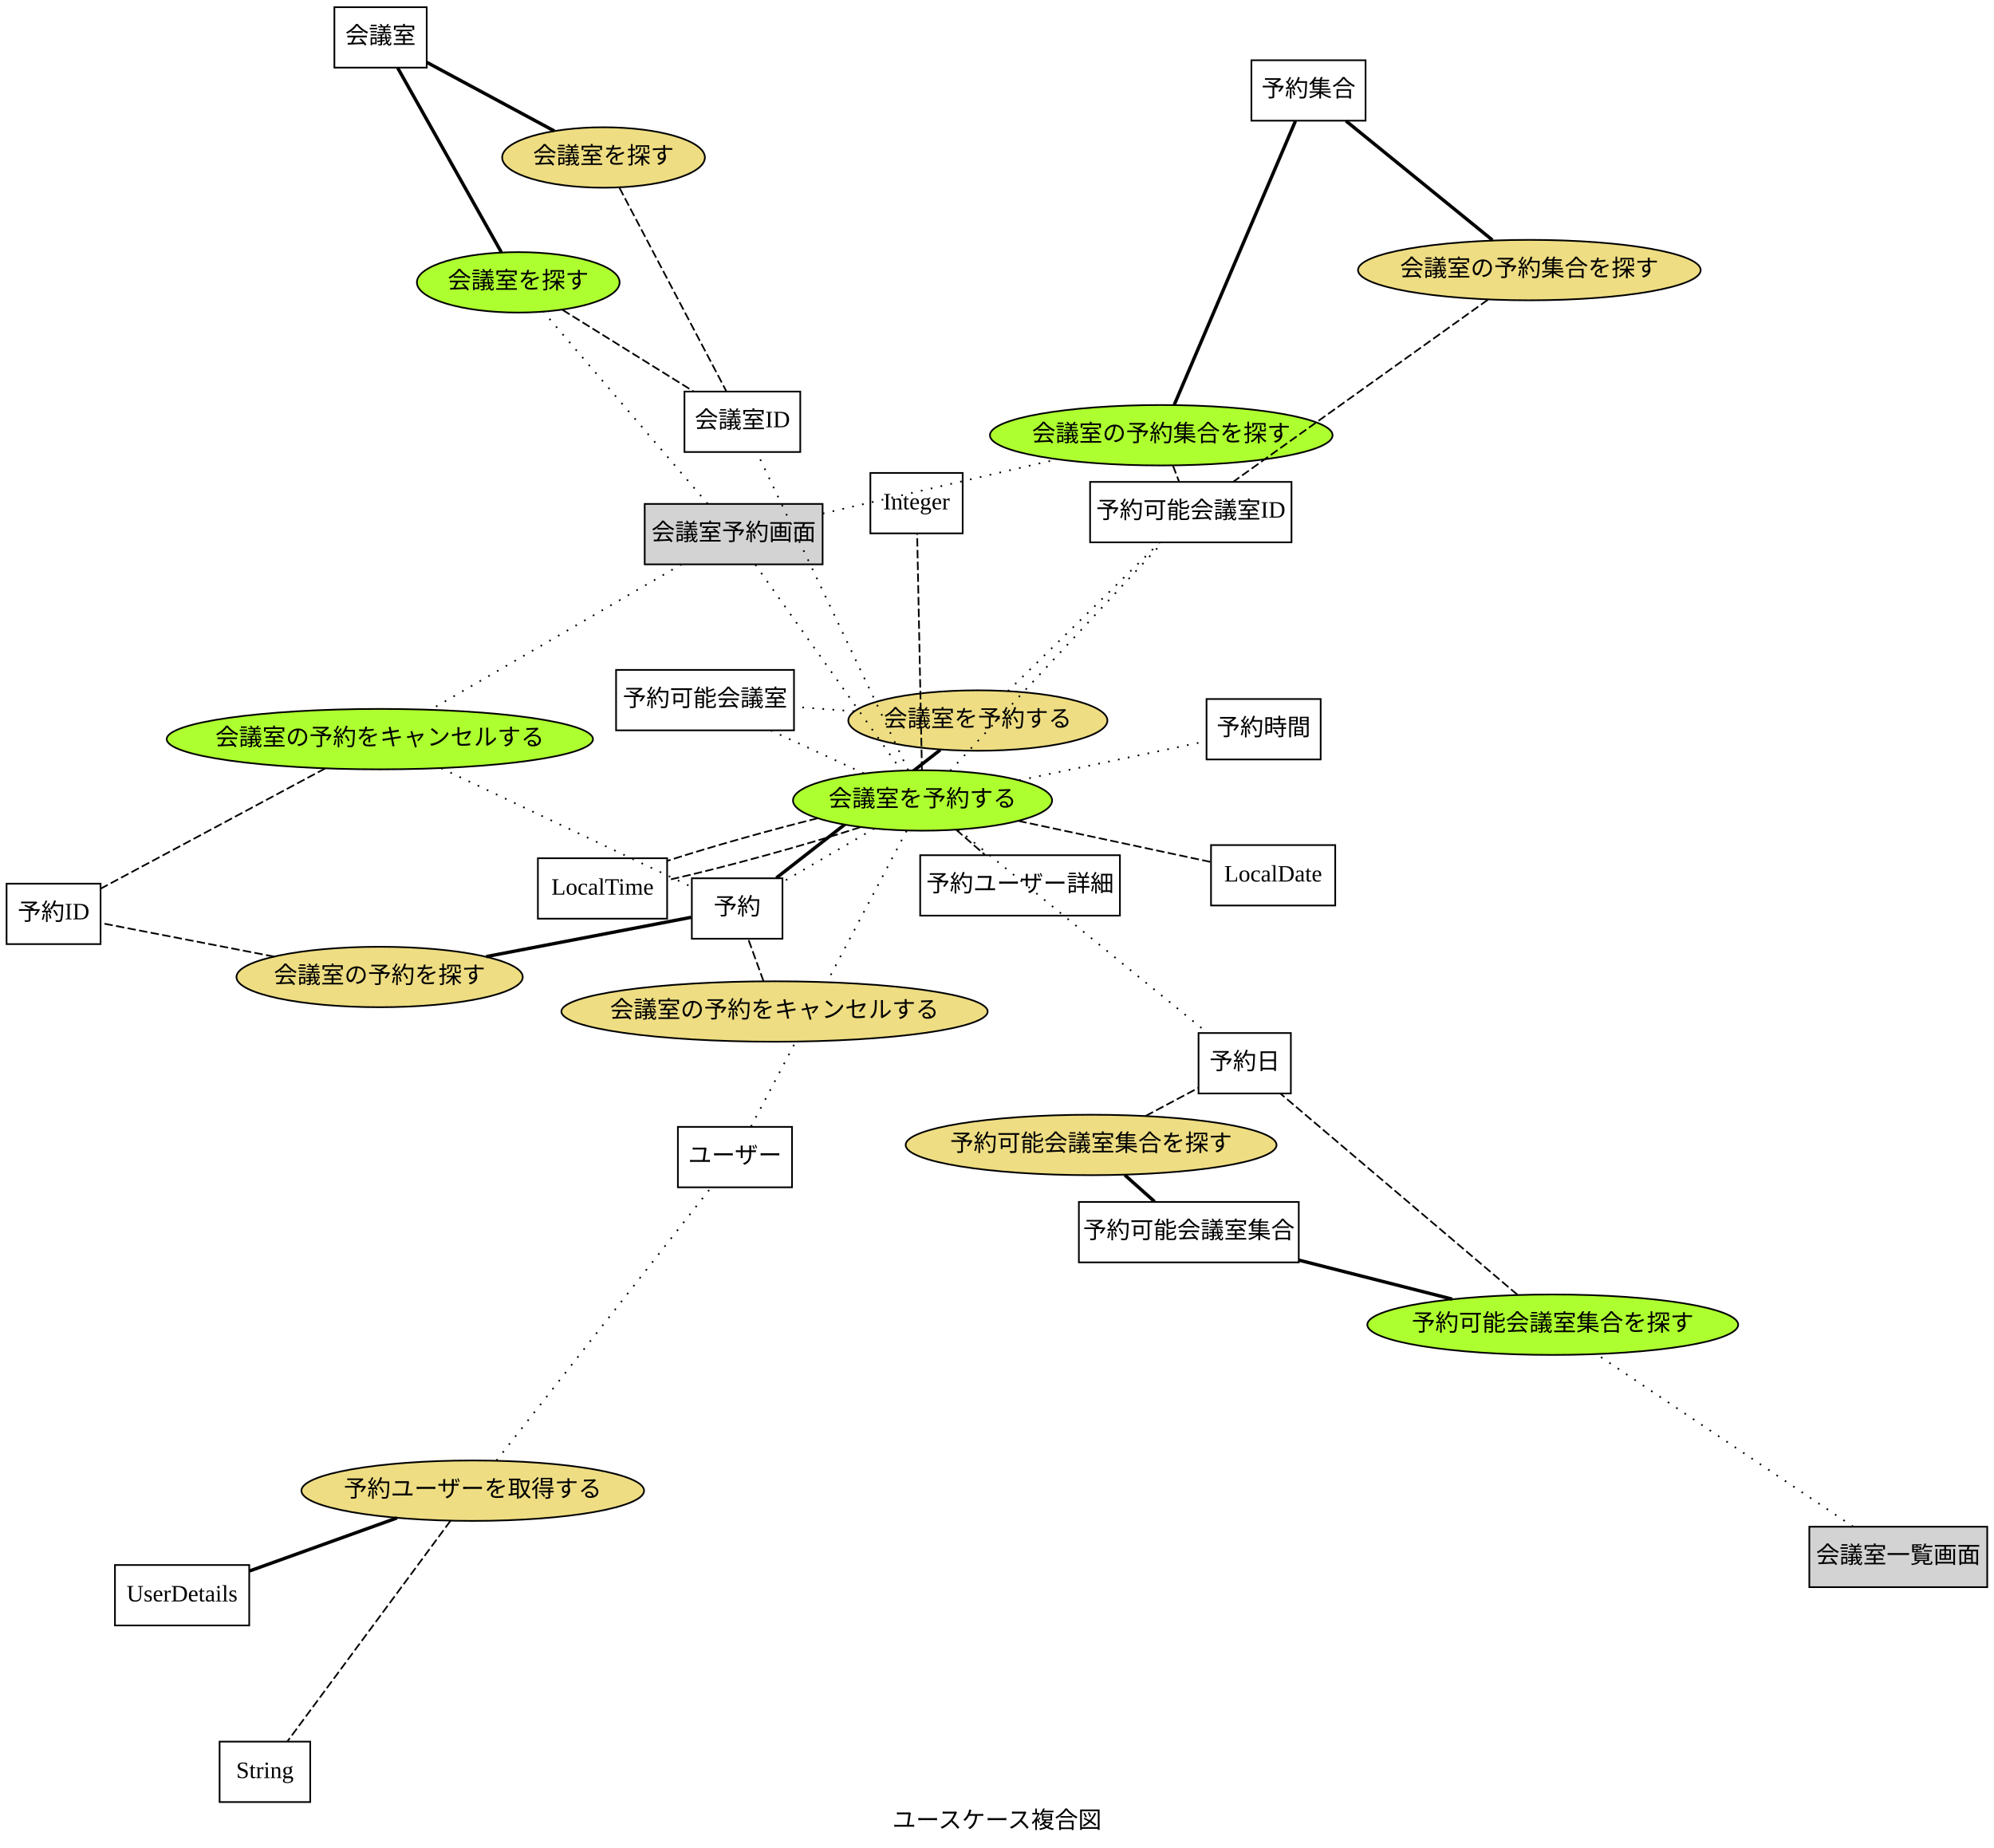
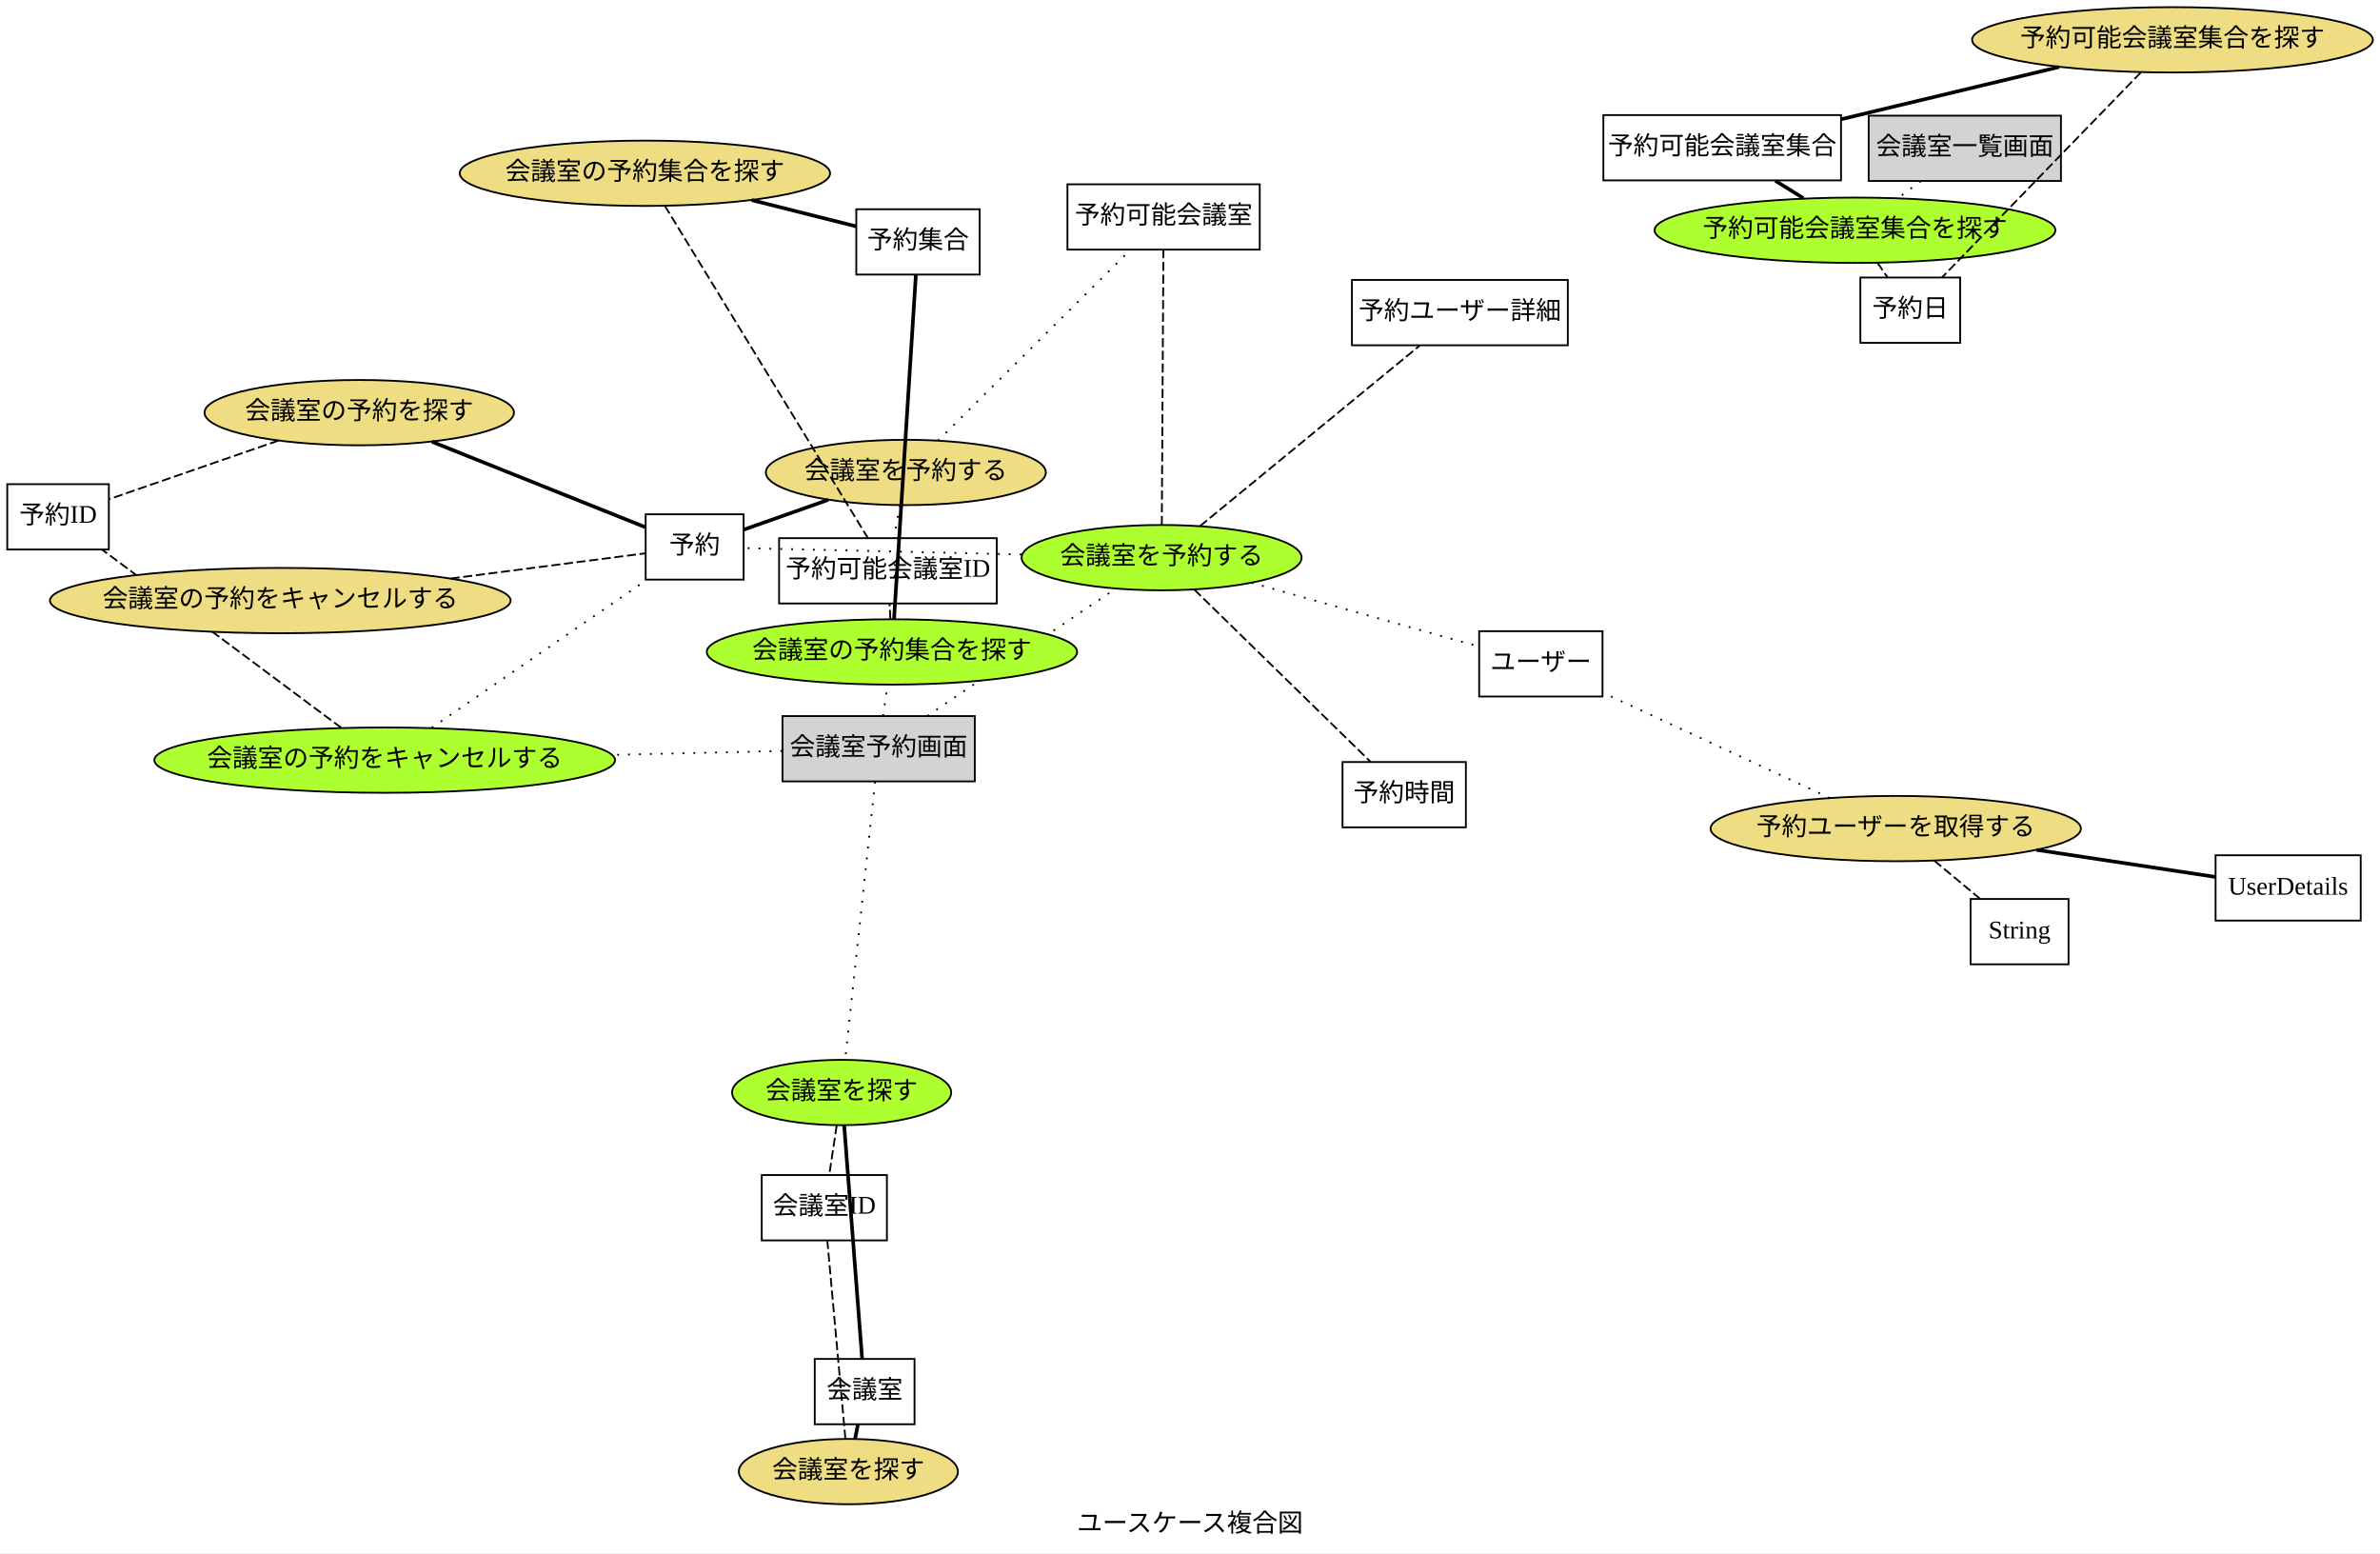
- <svg xmlns="http://www.w3.org/2000/svg" xmlns:xlink="http://www.w3.org/1999/xlink" width="1188px" height="1101px" viewBox="0.00 0.00 1188.00 1101.00">
-   <g id="graph0" class="graph" transform="scale(1.0 1.0) rotate(0) translate(4 1074)">
-     <polygon fill="white" stroke="none" points="-4,27 -4,-1074 1184,-1074 1184,27 -4,27" />
-     <text text-anchor="middle" x="590" y="15.2" font-family="Times New Roman,serif" font-size="14.00">ユースケース複合図</text>
+ <svg xmlns="http://www.w3.org/2000/svg" xmlns:xlink="http://www.w3.org/1999/xlink" width="1312px" height="856px" viewBox="0.00 0.00 1312.00 856.00">
+   <g id="graph0" class="graph" transform="scale(1.0 1.0) rotate(0) translate(4 829)">
+     <polygon fill="white" stroke="none" points="-4,27 -4,-829 1308,-829 1308,27 -4,27" />
+     <text text-anchor="middle" x="652" y="15.2" font-family="Times New Roman,serif" font-size="14.00">ユースケース複合図</text>
    <g id="node1" class="node">
      <g id="a_node1">
        <a xlink:href="https://github.com/system-sekkei/library/tree/master/src/main/java/mrs/application/coordinator/reservation/ReservationCoordinator.java" xlink:title="ReservationCoordinator.cancelReservedMeetingRoom(ReservationId)">
-           <ellipse fill="greenyellow" stroke="black" cx="222.307" cy="-633.622" rx="126.978" ry="18" />
-           <text text-anchor="middle" x="222.307" y="-629.922" font-family="Times New Roman,serif" font-size="14.00">会議室の予約をキャンセルする</text>
+           <ellipse fill="greenyellow" stroke="black" cx="208.075" cy="-410.052" rx="126.978" ry="18" />
+           <text text-anchor="middle" x="208.075" y="-406.352" font-family="Times New Roman,serif" font-size="14.00">会議室の予約をキャンセルする</text>
        </a>
      </g>
    </g>
    <g id="node2" class="node">
      <g id="a_node2">
        <a xlink:title="ReservationId">
-           <polygon fill="none" stroke="black" points="55.911,-547.508 -0.089,-547.508 -0.089,-511.508 55.911,-511.508 55.911,-547.508" />
-           <text text-anchor="middle" x="27.911" y="-525.808" font-family="Times New Roman,serif" font-size="14.00">予約ID</text>
+           <polygon fill="none" stroke="black" points="56.006,-562.149 0.006,-562.149 0.006,-526.149 56.006,-526.149 56.006,-562.149" />
+           <text text-anchor="middle" x="28.006" y="-540.449" font-family="Times New Roman,serif" font-size="14.00">予約ID</text>
        </a>
      </g>
    </g>
    <g id="edge1" class="edge">
-       <path fill="none" stroke="black" stroke-dasharray="5,2" d="M189.77,-616.195C152.372,-596.166 91.602,-563.619 56.128,-544.62" />
+       <path fill="none" stroke="black" stroke-dasharray="5,2" d="M184.163,-427.859C149.818,-453.436 86.863,-500.318 52.305,-526.054" />
    </g>
    <g id="node3" class="node">
      <g id="a_node3">
        <a xlink:title="Reservation">
-           <polygon fill="none" stroke="black" points="462.184,-550.712 408.184,-550.712 408.184,-514.712 462.184,-514.712 462.184,-550.712" />
-           <text text-anchor="middle" x="435.184" y="-529.012" font-family="Times New Roman,serif" font-size="14.00">予約</text>
+           <polygon fill="none" stroke="black" points="405.928,-545.554 351.928,-545.554 351.928,-509.554 405.928,-509.554 405.928,-545.554" />
+           <text text-anchor="middle" x="378.928" y="-523.854" font-family="Times New Roman,serif" font-size="14.00">予約</text>
        </a>
      </g>
    </g>
    <g id="edge2" class="edge">
-       <path fill="none" stroke="black" stroke-dasharray="1,5" d="M258.902,-616.275C301.341,-596.157 370.302,-563.468 408.167,-545.519" />
-     </g>
-     <g id="node24" class="node">
-       <g id="a_node24">
+       <path fill="none" stroke="black" stroke-dasharray="1,5" d="M234.024,-427.898C266.137,-449.983 320.51,-487.378 352.735,-509.54" />
+     </g>
+     <g id="node21" class="node">
+       <g id="a_node21">
        <a xlink:href="https://github.com/system-sekkei/library/tree/master/src/main/java/mrs/application/service/reservation/ReservationService.java" xlink:title="ReservationService.findOne(ReservationId)">
-           <ellipse fill="#eedd82" stroke="black" cx="222.168" cy="-491.906" rx="85.285" ry="18" />
-           <text text-anchor="middle" x="222.168" y="-488.206" font-family="Times New Roman,serif" font-size="14.00">会議室の予約を探す</text>
-         </a>
-       </g>
-     </g>
-     <g id="edge27" class="edge">
-       <path fill="none" stroke="black" stroke-width="2" d="M407.772,-527.46C377.096,-521.584 326.364,-511.866 285.686,-504.074" />
-     </g>
-     <g id="node26" class="node">
-       <g id="a_node26">
+           <ellipse fill="#eedd82" stroke="black" cx="194.034" cy="-601.575" rx="85.285" ry="18" />
+           <text text-anchor="middle" x="194.034" y="-597.875" font-family="Times New Roman,serif" font-size="14.00">会議室の予約を探す</text>
+         </a>
+       </g>
+     </g>
+     <g id="edge20" class="edge">
+       <path fill="none" stroke="black" stroke-width="2" d="M351.646,-538.476C320.607,-550.903 269.626,-571.313 234.079,-585.544" />
+     </g>
+     <g id="node23" class="node">
+       <g id="a_node23">
        <a xlink:href="https://github.com/system-sekkei/library/tree/master/src/main/java/mrs/application/service/reservation/ReservationService.java" xlink:title="ReservationService.reserve(Reservation)">
-           <ellipse fill="#eedd82" stroke="black" cx="578.6" cy="-644.702" rx="77.187" ry="18" />
-           <text text-anchor="middle" x="578.6" y="-641.002" font-family="Times New Roman,serif" font-size="14.00">会議室を予約する</text>
-         </a>
-       </g>
-     </g>
-     <g id="edge31" class="edge">
-       <path fill="none" stroke="black" stroke-width="2" d="M458.546,-550.954C485.532,-572.027 529.619,-606.453 556.194,-627.205" />
+           <ellipse fill="#eedd82" stroke="black" cx="495.362" cy="-568.612" rx="77.187" ry="18" />
+           <text text-anchor="middle" x="495.362" y="-564.912" font-family="Times New Roman,serif" font-size="14.00">会議室を予約する</text>
+         </a>
+       </g>
+     </g>
+     <g id="edge24" class="edge">
+       <path fill="none" stroke="black" stroke-width="2" d="M405.933,-537.077C419.772,-541.957 436.952,-548.015 452.544,-553.513" />
    </g>
    <g id="node4" class="node">
      <g id="a_node4">
        <a xlink:title="ReservationsController">
-           <polygon fill="lightgray" stroke="black" points="486.099,-773.761 380.099,-773.761 380.099,-737.761 486.099,-737.761 486.099,-773.761" />
-           <text text-anchor="middle" x="433.099" y="-752.061" font-family="Times New Roman,serif" font-size="14.00">会議室予約画面</text>
+           <polygon fill="lightgray" stroke="black" points="533.363,-434.338 427.363,-434.338 427.363,-398.338 533.363,-398.338 533.363,-434.338" />
+           <text text-anchor="middle" x="480.363" y="-412.638" font-family="Times New Roman,serif" font-size="14.00">会議室予約画面</text>
        </a>
      </g>
    </g>
    <g id="edge3" class="edge">
-       <path fill="none" stroke="black" stroke-dasharray="1,5" d="M401.996,-737.739C361.799,-714.447 292.267,-674.158 252.512,-651.123" />
+       <path fill="none" stroke="black" stroke-dasharray="1,5" d="M427.217,-415.111C400.287,-414.489 366.352,-413.706 333.283,-412.942" />
    </g>
    <g id="node5" class="node">
      <g id="a_node5">
-         <a xlink:href="https://github.com/system-sekkei/library/tree/master/src/main/java/mrs/application/coordinator/reservation/ReservationCoordinator.java" xlink:title="ReservationCoordinator.reserveMeetingRoom(LocalTime, LocalTime, ReservationUserDetails, LocalDate, Integer)">
-           <ellipse fill="greenyellow" stroke="black" cx="545.639" cy="-597.083" rx="77.187" ry="18" />
-           <text text-anchor="middle" x="545.639" y="-593.383" font-family="Times New Roman,serif" font-size="14.00">会議室を予約する</text>
-         </a>
-       </g>
-     </g>
-     <g id="edge16" class="edge">
-       <path fill="none" stroke="black" stroke-dasharray="1,5" d="M446.009,-737.558C467.718,-706.95 511.273,-645.538 532.88,-615.073" />
+         <a xlink:href="https://github.com/system-sekkei/library/tree/master/src/main/java/mrs/application/coordinator/reservation/ReservationCoordinator.java" xlink:title="ReservationCoordinator.reserveMeetingRoom(ReservedTime, ReservableRoom, ReservationUserDetails)">
+           <ellipse fill="greenyellow" stroke="black" cx="636.348" cy="-521.66" rx="77.187" ry="18" />
+           <text text-anchor="middle" x="636.348" y="-517.96" font-family="Times New Roman,serif" font-size="14.00">会議室を予約する</text>
+         </a>
+       </g>
+     </g>
+     <g id="edge9" class="edge">
+       <path fill="none" stroke="black" stroke-dasharray="1,5" d="M507.178,-434.443C536.271,-454.087 582.376,-485.217 610.916,-504.488" />
+     </g>
+     <g id="node10" class="node">
+       <g id="a_node10">
+         <a xlink:href="https://github.com/system-sekkei/library/tree/master/src/main/java/mrs/application/coordinator/reservation/ReservationCoordinator.java" xlink:title="ReservationCoordinator.searchMeetingRoom(RoomId)">
+           <ellipse fill="greenyellow" stroke="black" cx="459.958" cy="-226.873" rx="60.389" ry="18" />
+           <text text-anchor="middle" x="459.958" y="-223.173" font-family="Times New Roman,serif" font-size="14.00">会議室を探す</text>
+         </a>
+       </g>
+     </g>
+     <g id="edge12" class="edge">
+       <path fill="none" stroke="black" stroke-dasharray="1,5" d="M478.407,-398.171C474.506,-361.957 465.804,-281.154 461.909,-244.985" />
+     </g>
+     <g id="node17" class="node">
+       <g id="a_node17">
+         <a xlink:href="https://github.com/system-sekkei/library/tree/master/src/main/java/mrs/application/coordinator/reservation/ReservationCoordinator.java" xlink:title="ReservationCoordinator.searchReservations(ReservableRoomId)">
+           <ellipse fill="greenyellow" stroke="black" cx="487.699" cy="-469.688" rx="102.082" ry="18" />
+           <text text-anchor="middle" x="487.699" y="-465.988" font-family="Times New Roman,serif" font-size="14.00">会議室の予約集合を探す</text>
+         </a>
+       </g>
+     </g>
+     <g id="edge18" class="edge">
+       <path fill="none" stroke="black" stroke-dasharray="1,5" d="M482.847,-434.4C483.611,-439.962 484.453,-446.084 485.218,-451.645" />
+     </g>
+     <g id="edge7" class="edge">
+       <path fill="none" stroke="black" stroke-dasharray="1,5" d="M559.114,-523.428C507.28,-524.615 442.112,-526.107 406.062,-526.933" />
+     </g>
+     <g id="node6" class="node">
+       <g id="a_node6">
+         <a xlink:title="ReservationUserDetails">
+           <polygon fill="none" stroke="black" points="860.272,-674.704 741.272,-674.704 741.272,-638.704 860.272,-638.704 860.272,-674.704" />
+           <text text-anchor="middle" x="800.772" y="-653.004" font-family="Times New Roman,serif" font-size="14.00">予約ユーザー詳細</text>
+         </a>
+       </g>
+     </g>
+     <g id="edge4" class="edge">
+       <path fill="none" stroke="black" stroke-dasharray="5,2" d="M657.507,-539.038C688.732,-564.683 746.875,-612.437 778.645,-638.531" />
+     </g>
+     <g id="node7" class="node">
+       <g id="a_node7">
+         <a xlink:title="ReservableRoom">
+           <polygon fill="none" stroke="black" points="690.444,-727.429 584.444,-727.429 584.444,-691.429 690.444,-691.429 690.444,-727.429" />
+           <text text-anchor="middle" x="637.444" y="-705.729" font-family="Times New Roman,serif" font-size="14.00">予約可能会議室</text>
+         </a>
+       </g>
+     </g>
+     <g id="edge5" class="edge">
+       <path fill="none" stroke="black" stroke-dasharray="5,2" d="M636.453,-539.664C636.662,-575.462 637.127,-655.224 637.337,-691.203" />
+     </g>
+     <g id="node8" class="node">
+       <g id="a_node8">
+         <a xlink:title="ReservedTime">
+           <polygon fill="none" stroke="black" points="804.079,-409.022 736.079,-409.022 736.079,-373.022 804.079,-373.022 804.079,-409.022" />
+           <text text-anchor="middle" x="770.079" y="-387.322" font-family="Times New Roman,serif" font-size="14.00">予約時間</text>
+         </a>
+       </g>
+     </g>
+     <g id="edge6" class="edge">
+       <path fill="none" stroke="black" stroke-dasharray="5,2" d="M654.384,-504.041C679.764,-479.248 725.784,-434.292 751.471,-409.199" />
+     </g>
+     <g id="node9" class="node">
+       <g id="a_node9">
+         <a xlink:title="User">
+           <polygon fill="none" stroke="black" points="879.407,-481.12 811.407,-481.12 811.407,-445.12 879.407,-445.12 879.407,-481.12" />
+           <text text-anchor="middle" x="845.407" y="-459.42" font-family="Times New Roman,serif" font-size="14.00">ユーザー</text>
+         </a>
+       </g>
+     </g>
+     <g id="edge8" class="edge">
+       <path fill="none" stroke="black" stroke-dasharray="1,5" d="M685.892,-507.787C724.53,-496.967 777.181,-482.224 811.236,-472.689" />
+     </g>
+     <g id="node12" class="node">
+       <g id="a_node12">
+         <a xlink:title="RoomId">
+           <polygon fill="none" stroke="black" points="484.916,-181.377 415.916,-181.377 415.916,-145.377 484.916,-145.377 484.916,-181.377" />
+           <text text-anchor="middle" x="450.416" y="-159.677" font-family="Times New Roman,serif" font-size="14.00">会議室ID</text>
+         </a>
+       </g>
+     </g>
+     <g id="edge11" class="edge">
+       <path fill="none" stroke="black" stroke-dasharray="5,2" d="M457.249,-208.847C455.971,-200.341 454.448,-190.208 453.165,-181.668" />
+     </g>
+     <g id="node11" class="node">
+       <g id="a_node11">
+         <a xlink:title="MeetingRoom">
+           <polygon fill="none" stroke="black" points="500.14,-80.03 445.14,-80.03 445.14,-44.03 500.14,-44.03 500.14,-80.03" />
+           <text text-anchor="middle" x="472.64" y="-58.33" font-family="Times New Roman,serif" font-size="14.00">会議室</text>
+         </a>
+       </g>
+     </g>
+     <g id="edge10" class="edge">
+       <path fill="none" stroke="black" stroke-width="2" d="M471.235,-80.301C468.791,-112.071 463.786,-177.12 461.351,-208.771" />
+     </g>
+     <g id="node24" class="node">
+       <g id="a_node24">
+         <a xlink:href="https://github.com/system-sekkei/library/tree/master/src/main/java/mrs/application/service/room/RoomService.java" xlink:title="RoomService.findMeetingRoom(RoomId)">
+           <ellipse fill="#eedd82" stroke="black" cx="463.673" cy="-17.947" rx="60.389" ry="18" />
+           <text text-anchor="middle" x="463.673" y="-14.247" font-family="Times New Roman,serif" font-size="14.00">会議室を探す</text>
+         </a>
+       </g>
+     </g>
+     <g id="edge27" class="edge">
+       <path fill="none" stroke="black" stroke-width="2" d="M468.941,-43.845C468.42,-41.284 467.885,-38.651 467.364,-36.09" />
+     </g>
+     <g id="node13" class="node">
+       <g id="a_node13">
+         <a xlink:href="https://github.com/system-sekkei/library/tree/master/src/main/java/mrs/application/coordinator/reservation/ReservationCoordinator.java" xlink:title="ReservationCoordinator.searchReservableRooms(ReservedDate)">
+           <ellipse fill="greenyellow" stroke="black" cx="1018.58" cy="-702.107" rx="110.48" ry="18" />
+           <text text-anchor="middle" x="1018.58" y="-698.407" font-family="Times New Roman,serif" font-size="14.00">予約可能会議室集合を探す</text>
+         </a>
+       </g>
+     </g>
+     <g id="node15" class="node">
+       <g id="a_node15">
+         <a xlink:title="ReservedDate">
+           <polygon fill="none" stroke="black" points="1076.55,-676.044 1021.55,-676.044 1021.55,-640.044 1076.55,-640.044 1076.55,-676.044" />
+           <text text-anchor="middle" x="1049.05" y="-654.344" font-family="Times New Roman,serif" font-size="14.00">予約日</text>
+         </a>
+       </g>
+     </g>
+     <g id="edge14" class="edge">
+       <path fill="none" stroke="black" stroke-dasharray="5,2" d="M1030.97,-684.185C1032.82,-681.516 1034.72,-678.764 1036.57,-676.093" />
+     </g>
+     <g id="node14" class="node">
+       <g id="a_node14">
+         <a xlink:title="ReservableRooms">
+           <polygon fill="none" stroke="black" points="1010.88,-765.578 879.882,-765.578 879.882,-729.578 1010.88,-729.578 1010.88,-765.578" />
+           <text text-anchor="middle" x="945.382" y="-743.878" font-family="Times New Roman,serif" font-size="14.00">予約可能会議室集合</text>
+         </a>
+       </g>
+     </g>
+     <g id="edge13" class="edge">
+       <path fill="none" stroke="black" stroke-width="2" d="M974.732,-729.345C979.823,-726.183 985.109,-722.899 990.174,-719.752" />
+     </g>
+     <g id="node25" class="node">
+       <g id="a_node25">
+         <a xlink:href="https://github.com/system-sekkei/library/tree/master/src/main/java/mrs/application/service/room/RoomService.java" xlink:title="RoomService.findReservableRooms(ReservedDate)">
+           <ellipse fill="#eedd82" stroke="black" cx="1193.6" cy="-807.049" rx="110.48" ry="18" />
+           <text text-anchor="middle" x="1193.6" y="-803.349" font-family="Times New Roman,serif" font-size="14.00">予約可能会議室集合を探す</text>
+         </a>
+       </g>
+     </g>
+     <g id="edge29" class="edge">
+       <path fill="none" stroke="black" stroke-width="2" d="M1010.92,-763.281C1048.12,-772.194 1094.43,-783.289 1131.12,-792.079" />
    </g>
    <g id="node16" class="node">
      <g id="a_node16">
-         <a xlink:href="https://github.com/system-sekkei/library/tree/master/src/main/java/mrs/application/coordinator/reservation/ReservationCoordinator.java" xlink:title="ReservationCoordinator.searchMeetingRoom(RoomId)">
-           <ellipse fill="greenyellow" stroke="black" cx="304.773" cy="-905.774" rx="60.389" ry="18" />
-           <text text-anchor="middle" x="304.773" y="-902.074" font-family="Times New Roman,serif" font-size="14.00">会議室を探す</text>
+         <a xlink:title="RoomsController">
+           <polygon fill="lightgray" stroke="black" points="1132.12,-765.26 1026.12,-765.26 1026.12,-729.26 1132.12,-729.26 1132.12,-765.26" />
+           <text text-anchor="middle" x="1079.12" y="-743.56" font-family="Times New Roman,serif" font-size="14.00">会議室一覧画面</text>
+         </a>
+       </g>
+     </g>
+     <g id="edge15" class="edge">
+       <path fill="none" stroke="black" stroke-dasharray="1,5" d="M1054.84,-729.155C1050.76,-726.112 1046.53,-722.957 1042.46,-719.922" />
+     </g>
+     <g id="node19" class="node">
+       <g id="a_node19">
+         <a xlink:title="ReservableRoomId">
+           <polygon fill="none" stroke="black" points="545.483,-532.396 425.483,-532.396 425.483,-496.396 545.483,-496.396 545.483,-532.396" />
+           <text text-anchor="middle" x="485.483" y="-510.696" font-family="Times New Roman,serif" font-size="14.00">予約可能会議室ID</text>
+         </a>
+       </g>
+     </g>
+     <g id="edge17" class="edge">
+       <path fill="none" stroke="black" stroke-dasharray="5,2" d="M486.798,-487.872C486.659,-490.677 486.515,-493.572 486.376,-496.373" />
+     </g>
+     <g id="node18" class="node">
+       <g id="a_node18">
+         <a xlink:title="Reservations">
+           <polygon fill="none" stroke="black" points="536.041,-713.682 468.041,-713.682 468.041,-677.682 536.041,-677.682 536.041,-713.682" />
+           <text text-anchor="middle" x="502.041" y="-691.982" font-family="Times New Roman,serif" font-size="14.00">予約集合</text>
+         </a>
+       </g>
+     </g>
+     <g id="edge16" class="edge">
+       <path fill="none" stroke="black" stroke-width="2" d="M500.891,-677.57C498.206,-635.254 491.544,-530.287 488.853,-487.886" />
+     </g>
+     <g id="node22" class="node">
+       <g id="a_node22">
+         <a xlink:href="https://github.com/system-sekkei/library/tree/master/src/main/java/mrs/application/service/reservation/ReservationService.java" xlink:title="ReservationService.findReservations(ReservableRoomId)">
+           <ellipse fill="#eedd82" stroke="black" cx="351.517" cy="-733.506" rx="102.082" ry="18" />
+           <text text-anchor="middle" x="351.517" y="-729.806" font-family="Times New Roman,serif" font-size="14.00">会議室の予約集合を探す</text>
+         </a>
+       </g>
+     </g>
+     <g id="edge22" class="edge">
+       <path fill="none" stroke="black" stroke-width="2" d="M467.885,-704.265C450.884,-708.537 429.846,-713.823 410.354,-718.722" />
+     </g>
+     <g id="node20" class="node">
+       <g id="a_node20">
+         <a xlink:href="https://github.com/system-sekkei/library/tree/master/src/main/java/mrs/application/service/reservation/ReservationService.java" xlink:title="ReservationService.cancel(Reservation)">
+           <ellipse fill="#eedd82" stroke="black" cx="150.517" cy="-497.997" rx="126.978" ry="18" />
+           <text text-anchor="middle" x="150.517" y="-494.297" font-family="Times New Roman,serif" font-size="14.00">会議室の予約をキャンセルする</text>
        </a>
      </g>
    </g>
    <g id="edge19" class="edge">
-       <path fill="none" stroke="black" stroke-dasharray="1,5" d="M417.62,-773.856C392.822,-802.845 344.487,-859.348 319.908,-888.081" />
-     </g>
-     <g id="node21" class="node">
-       <g id="a_node21">
-         <a xlink:href="https://github.com/system-sekkei/library/tree/master/src/main/java/mrs/application/coordinator/reservation/ReservationCoordinator.java" xlink:title="ReservationCoordinator.searchReservations(ReservableRoomId)">
-           <ellipse fill="greenyellow" stroke="black" cx="687.861" cy="-814.687" rx="102.082" ry="18" />
-           <text text-anchor="middle" x="687.861" y="-810.987" font-family="Times New Roman,serif" font-size="14.00">会議室の予約集合を探す</text>
-         </a>
-       </g>
+       <path fill="none" stroke="black" stroke-dasharray="5,2" d="M244.41,-510.147C283.169,-515.163 325.153,-520.595 351.723,-524.034" />
+     </g>
+     <g id="edge21" class="edge">
+       <path fill="none" stroke="black" stroke-dasharray="5,2" d="M149.542,-586.186C119.957,-575.953 81.985,-562.819 56.423,-553.978" />
+     </g>
+     <g id="edge23" class="edge">
+       <path fill="none" stroke="black" stroke-dasharray="5,2" d="M362.48,-715.576C387.601,-674.489 449.102,-573.9 474.369,-532.574" />
    </g>
    <g id="edge25" class="edge">
-       <path fill="none" stroke="black" stroke-dasharray="1,5" d="M486.196,-768.042C526.881,-777.452 583.108,-790.458 625.858,-800.346" />
-     </g>
-     <g id="edge9" class="edge">
-       <path fill="none" stroke="black" stroke-dasharray="1,5" d="M516.907,-580.338C500.032,-570.504 478.832,-558.149 462.253,-548.487" />
-     </g>
-     <g id="node6" class="node">
-       <g id="a_node6">
-         <a xlink:title="Integer">
-           <polygon fill="none" stroke="black" points="569.554,-792.222 514.554,-792.222 514.554,-756.222 569.554,-756.222 569.554,-792.222" />
-           <text text-anchor="middle" x="542.054" y="-770.522" font-family="Times New Roman,serif" font-size="14.00">Integer</text>
-         </a>
-       </g>
-     </g>
-     <g id="edge4" class="edge">
-       <path fill="none" stroke="black" stroke-dasharray="5,2" d="M545.269,-615.373C544.58,-649.405 543.11,-722.075 542.422,-756.031" />
-     </g>
-     <g id="node7" class="node">
-       <g id="a_node7">
-         <a xlink:title="LocalDate">
-           <polygon fill="none" stroke="black" points="791.512,-570.503 717.512,-570.503 717.512,-534.503 791.512,-534.503 791.512,-570.503" />
-           <text text-anchor="middle" x="754.512" y="-548.803" font-family="Times New Roman,serif" font-size="14.00">LocalDate</text>
-         </a>
-       </g>
-     </g>
-     <g id="edge5" class="edge">
-       <path fill="none" stroke="black" stroke-dasharray="5,2" d="M602.715,-584.901C639.193,-577.116 685.451,-567.243 717.26,-560.453" />
-     </g>
-     <g id="node8" class="node">
-       <g id="a_node8">
-         <a xlink:title="LocalTime">
-           <polygon fill="none" stroke="black" points="393.468,-562.659 316.468,-562.659 316.468,-526.659 393.468,-526.659 393.468,-562.659" />
-           <text text-anchor="middle" x="354.968" y="-540.959" font-family="Times New Roman,serif" font-size="14.00">LocalTime</text>
-         </a>
-       </g>
-     </g>
-     <g id="edge6" class="edge">
-       <path fill="none" stroke="black" stroke-dasharray="5,2" d="M508.525,-581.124C475.44,-570.343 427.205,-557.105 393.651,-549.61" />
-     </g>
-     <g id="edge7" class="edge">
-       <path fill="none" stroke="black" stroke-dasharray="5,2" d="M483.104,-586.466C453.594,-579.104 419.312,-569.43 393.634,-561.122" />
-     </g>
-     <g id="node9" class="node">
-       <g id="a_node9">
-         <a xlink:title="ReservationUserDetails">
-           <polygon fill="none" stroke="black" points="663.237,-564.469 544.237,-564.469 544.237,-528.469 663.237,-528.469 663.237,-564.469" />
-           <text text-anchor="middle" x="603.737" y="-542.769" font-family="Times New Roman,serif" font-size="14.00">予約ユーザー詳細</text>
-         </a>
-       </g>
-     </g>
-     <g id="edge8" class="edge">
-       <path fill="none" stroke="black" stroke-dasharray="5,2" d="M565.633,-579.664C571.147,-574.86 577.145,-569.635 582.716,-564.782" />
-     </g>
-     <g id="node10" class="node">
-       <g id="a_node10">
-         <a xlink:title="User">
-           <polygon fill="none" stroke="black" points="467.879,-402.602 399.879,-402.602 399.879,-366.602 467.879,-366.602 467.879,-402.602" />
-           <text text-anchor="middle" x="433.879" y="-380.902" font-family="Times New Roman,serif" font-size="14.00">ユーザー</text>
-         </a>
-       </g>
-     </g>
-     <g id="edge10" class="edge">
-       <path fill="none" stroke="black" stroke-dasharray="1,5" d="M536.111,-578.967C514.996,-538.823 464.476,-442.773 443.383,-402.672" />
-     </g>
-     <g id="node11" class="node">
-       <g id="a_node11">
-         <a xlink:title="ReservableRoomId">
-           <polygon fill="none" stroke="black" points="765.459,-786.876 645.459,-786.876 645.459,-750.876 765.459,-750.876 765.459,-786.876" />
-           <text text-anchor="middle" x="705.459" y="-765.176" font-family="Times New Roman,serif" font-size="14.00">予約可能会議室ID</text>
-         </a>
-       </g>
-     </g>
-     <g id="edge11" class="edge">
-       <path fill="none" stroke="black" stroke-dasharray="1,5" d="M562.141,-614.821C592.686,-647.655 657.73,-717.571 688.567,-750.719" />
-     </g>
-     <g id="node12" class="node">
-       <g id="a_node12">
-         <a xlink:title="ReservedDate">
-           <polygon fill="none" stroke="black" points="765.073,-458.517 710.073,-458.517 710.073,-422.517 765.073,-422.517 765.073,-458.517" />
-           <text text-anchor="middle" x="737.573" y="-436.817" font-family="Times New Roman,serif" font-size="14.00">予約日</text>
-         </a>
-       </g>
-     </g>
-     <g id="edge12" class="edge">
-       <path fill="none" stroke="black" stroke-dasharray="1,5" d="M566.913,-579.729C603.514,-549.873 678.049,-489.072 715.317,-458.672" />
-     </g>
-     <g id="node13" class="node">
-       <g id="a_node13">
-         <a xlink:title="RoomId">
-           <polygon fill="none" stroke="black" points="472.793,-840.7 403.793,-840.7 403.793,-804.7 472.793,-804.7 472.793,-840.7" />
-           <text text-anchor="middle" x="438.293" y="-819" font-family="Times New Roman,serif" font-size="14.00">会議室ID</text>
-         </a>
-       </g>
-     </g>
-     <g id="edge13" class="edge">
-       <path fill="none" stroke="black" stroke-dasharray="1,5" d="M537.036,-615.165C516.936,-657.41 467.077,-762.202 446.937,-804.532" />
-     </g>
-     <g id="node14" class="node">
-       <g id="a_node14">
-         <a xlink:title="ReservableRoom">
-           <polygon fill="none" stroke="black" points="469.049,-674.868 363.049,-674.868 363.049,-638.868 469.049,-638.868 469.049,-674.868" />
-           <text text-anchor="middle" x="416.049" y="-653.168" font-family="Times New Roman,serif" font-size="14.00">予約可能会議室</text>
-         </a>
-       </g>
-     </g>
-     <g id="edge14" class="edge">
-       <path fill="none" stroke="black" stroke-dasharray="1,5" d="M510.57,-613.262C493.48,-621.146 472.867,-630.656 455.257,-638.78" />
-     </g>
-     <g id="node15" class="node">
-       <g id="a_node15">
-         <a xlink:title="ReservedTime">
-           <polygon fill="none" stroke="black" points="782.838,-657.516 714.838,-657.516 714.838,-621.516 782.838,-621.516 782.838,-657.516" />
-           <text text-anchor="middle" x="748.838" y="-635.816" font-family="Times New Roman,serif" font-size="14.00">予約時間</text>
-         </a>
-       </g>
-     </g>
-     <g id="edge15" class="edge">
-       <path fill="none" stroke="black" stroke-dasharray="1,5" d="M603.324,-609.129C639.228,-616.627 684.192,-626.016 714.562,-632.358" />
-     </g>
-     <g id="edge18" class="edge">
-       <path fill="none" stroke="black" stroke-dasharray="5,2" d="M331.152,-889.362C353.648,-875.365 385.943,-855.272 409.187,-840.809" />
-     </g>
-     <g id="node17" class="node">
-       <g id="a_node17">
-         <a xlink:title="MeetingRoom">
-           <polygon fill="none" stroke="black" points="250.227,-1069.71 195.227,-1069.71 195.227,-1033.71 250.227,-1033.71 250.227,-1069.71" />
-           <text text-anchor="middle" x="222.727" y="-1048.01" font-family="Times New Roman,serif" font-size="14.00">会議室</text>
-         </a>
-       </g>
-     </g>
-     <g id="edge17" class="edge">
-       <path fill="none" stroke="black" stroke-width="2" d="M232.952,-1033.52C248.76,-1005.4 278.947,-951.71 294.676,-923.733" />
+       <path fill="none" stroke="black" stroke-dasharray="1,5" d="M513.07,-586.162C540.148,-612.999 591.587,-663.98 619.062,-691.211" />
+     </g>
+     <g id="edge26" class="edge">
+       <path fill="none" stroke="black" stroke-dasharray="1,5" d="M492.073,-550.559C491.018,-544.768 489.849,-538.354 488.792,-532.555" />
+     </g>
+     <g id="edge28" class="edge">
+       <path fill="none" stroke="black" stroke-dasharray="5,2" d="M462.021,-36.072C459.48,-63.94 454.642,-117.018 452.089,-145.024" />
+     </g>
+     <g id="edge30" class="edge">
+       <path fill="none" stroke="black" stroke-dasharray="5,2" d="M1176.16,-789.075C1148.38,-760.436 1094.37,-704.76 1066.55,-676.081" />
+     </g>
+     <g id="node26" class="node">
+       <g id="a_node26">
+         <a xlink:href="https://github.com/system-sekkei/library/tree/master/src/main/java/mrs/application/service/user/ReservationUserDetailsService.java" xlink:title="ReservationUserDetailsService.loadUserByUsername(String)">
+           <ellipse fill="#eedd82" stroke="black" cx="1041.04" cy="-372.333" rx="102.082" ry="18" />
+           <text text-anchor="middle" x="1041.04" y="-368.633" font-family="Times New Roman,serif" font-size="14.00">予約ユーザーを取得する</text>
+         </a>
+       </g>
+     </g>
+     <g id="edge33" class="edge">
+       <path fill="none" stroke="black" stroke-dasharray="1,5" d="M1004.7,-389.197C968.897,-405.811 914.618,-431.001 879.584,-447.259" />
+     </g>
+     <g id="node28" class="node">
+       <g id="a_node28">
+         <a xlink:title="String">
+           <polygon fill="none" stroke="black" points="1136.3,-333.533 1082.3,-333.533 1082.3,-297.533 1136.3,-297.533 1136.3,-333.533" />
+           <text text-anchor="middle" x="1109.3" y="-311.833" font-family="Times New Roman,serif" font-size="14.00">String</text>
+         </a>
+       </g>
+     </g>
+     <g id="edge32" class="edge">
+       <path fill="none" stroke="black" stroke-dasharray="5,2" d="M1062.26,-354.673C1070.25,-348.029 1079.33,-340.466 1087.38,-333.771" />
    </g>
    <g id="node27" class="node">
      <g id="a_node27">
-         <a xlink:href="https://github.com/system-sekkei/library/tree/master/src/main/java/mrs/application/service/room/RoomService.java" xlink:title="RoomService.findMeetingRoom(RoomId)">
-           <ellipse fill="#eedd82" stroke="black" cx="355.576" cy="-980.168" rx="60.389" ry="18" />
-           <text text-anchor="middle" x="355.576" y="-976.468" font-family="Times New Roman,serif" font-size="14.00">会議室を探す</text>
-         </a>
-       </g>
-     </g>
-     <g id="edge34" class="edge">
-       <path fill="none" stroke="black" stroke-width="2" d="M250.254,-1036.88C272.446,-1024.93 303.582,-1008.17 326.242,-995.965" />
-     </g>
-     <g id="node18" class="node">
-       <g id="a_node18">
-         <a xlink:href="https://github.com/system-sekkei/library/tree/master/src/main/java/mrs/application/coordinator/reservation/ReservationCoordinator.java" xlink:title="ReservationCoordinator.searchReservableRooms(ReservedDate)">
-           <ellipse fill="greenyellow" stroke="black" cx="921.108" cy="-284.74" rx="110.48" ry="18" />
-           <text text-anchor="middle" x="921.108" y="-281.04" font-family="Times New Roman,serif" font-size="14.00">予約可能会議室集合を探す</text>
-         </a>
-       </g>
-     </g>
-     <g id="edge21" class="edge">
-       <path fill="none" stroke="black" stroke-dasharray="5,2" d="M900.055,-302.61C864.84,-332.499 794.374,-392.307 758.947,-422.376" />
-     </g>
-     <g id="node19" class="node">
-       <g id="a_node19">
-         <a xlink:title="ReservableRooms">
-           <polygon fill="none" stroke="black" points="769.784,-357.883 638.784,-357.883 638.784,-321.883 769.784,-321.883 769.784,-357.883" />
-           <text text-anchor="middle" x="704.284" y="-336.183" font-family="Times New Roman,serif" font-size="14.00">予約可能会議室集合</text>
-         </a>
-       </g>
-     </g>
-     <g id="edge20" class="edge">
-       <path fill="none" stroke="black" stroke-width="2" d="M769.927,-323.189C798.969,-315.803 832.887,-307.177 861.229,-299.969" />
-     </g>
-     <g id="node28" class="node">
-       <g id="a_node28">
-         <a xlink:href="https://github.com/system-sekkei/library/tree/master/src/main/java/mrs/application/service/room/RoomService.java" xlink:title="RoomService.findReservableRooms(ReservedDate)">
-           <ellipse fill="#eedd82" stroke="black" cx="646.058" cy="-391.838" rx="110.48" ry="18" />
-           <text text-anchor="middle" x="646.058" y="-388.138" font-family="Times New Roman,serif" font-size="14.00">予約可能会議室集合を探す</text>
-         </a>
-       </g>
-     </g>
-     <g id="edge36" class="edge">
-       <path fill="none" stroke="black" stroke-width="2" d="M683.919,-358.054C678.148,-363.205 671.87,-368.806 666.116,-373.94" />
-     </g>
-     <g id="node20" class="node">
-       <g id="a_node20">
-         <a xlink:title="RoomsController">
-           <polygon fill="lightgray" stroke="black" points="1179.97,-164.373 1073.97,-164.373 1073.97,-128.373 1179.97,-128.373 1179.97,-164.373" />
-           <text text-anchor="middle" x="1126.97" y="-142.673" font-family="Times New Roman,serif" font-size="14.00">会議室一覧画面</text>
-         </a>
-       </g>
-     </g>
-     <g id="edge22" class="edge">
-       <path fill="none" stroke="black" stroke-dasharray="1,5" d="M1100.06,-164.462C1060.39,-191.126 986.677,-240.67 947.377,-267.084" />
-     </g>
-     <g id="edge24" class="edge">
-       <path fill="none" stroke="black" stroke-dasharray="5,2" d="M694.816,-796.581C696.007,-793.48 697.246,-790.256 698.439,-787.15" />
-     </g>
-     <g id="node22" class="node">
-       <g id="a_node22">
-         <a xlink:title="Reservations">
-           <polygon fill="none" stroke="black" points="809.575,-1038.1 741.575,-1038.1 741.575,-1002.1 809.575,-1002.1 809.575,-1038.1" />
-           <text text-anchor="middle" x="775.575" y="-1016.4" font-family="Times New Roman,serif" font-size="14.00">予約集合</text>
-         </a>
-       </g>
-     </g>
-     <g id="edge23" class="edge">
-       <path fill="none" stroke="black" stroke-width="2" d="M767.791,-1001.87C751.146,-962.89 712.257,-871.819 695.627,-832.875" />
-     </g>
-     <g id="node25" class="node">
-       <g id="a_node25">
-         <a xlink:href="https://github.com/system-sekkei/library/tree/master/src/main/java/mrs/application/service/reservation/ReservationService.java" xlink:title="ReservationService.findReservations(ReservableRoomId)">
-           <ellipse fill="#eedd82" stroke="black" cx="907.165" cy="-913.084" rx="102.082" ry="18" />
-           <text text-anchor="middle" x="907.165" y="-909.384" font-family="Times New Roman,serif" font-size="14.00">会議室の予約集合を探す</text>
-         </a>
-       </g>
-     </g>
-     <g id="edge29" class="edge">
-       <path fill="none" stroke="black" stroke-width="2" d="M797.898,-1001.95C822.242,-982.147 860.959,-950.661 885.173,-930.97" />
-     </g>
-     <g id="node23" class="node">
-       <g id="a_node23">
-         <a xlink:href="https://github.com/system-sekkei/library/tree/master/src/main/java/mrs/application/service/reservation/ReservationService.java" xlink:title="ReservationService.cancel(Reservation)">
-           <ellipse fill="#eedd82" stroke="black" cx="457.455" cy="-471.343" rx="126.978" ry="18" />
-           <text text-anchor="middle" x="457.455" y="-467.643" font-family="Times New Roman,serif" font-size="14.00">会議室の予約をキャンセルする</text>
-         </a>
-       </g>
-     </g>
-     <g id="edge26" class="edge">
-       <path fill="none" stroke="black" stroke-dasharray="5,2" d="M450.893,-489.424C448.019,-497.344 444.653,-506.619 441.776,-514.548" />
-     </g>
-     <g id="edge28" class="edge">
-       <path fill="none" stroke="black" stroke-dasharray="5,2" d="M159.366,-504.062C124.56,-510.8 83.004,-518.844 56.068,-524.058" />
-     </g>
-     <g id="edge30" class="edge">
-       <path fill="none" stroke="black" stroke-dasharray="5,2" d="M882.432,-895.401C843.825,-867.799 769.636,-814.759 730.712,-786.931" />
-     </g>
-     <g id="edge33" class="edge">
-       <path fill="none" stroke="black" stroke-dasharray="1,5" d="M596.507,-662.23C620.411,-685.628 662.547,-726.873 686.818,-750.63" />
-     </g>
-     <g id="edge32" class="edge">
-       <path fill="none" stroke="black" stroke-dasharray="1,5" d="M504.934,-650.216C492.838,-651.121 480.515,-652.043 469.049,-652.902" />
-     </g>
-     <g id="edge35" class="edge">
-       <path fill="none" stroke="black" stroke-dasharray="5,2" d="M365.065,-962.104C380.936,-931.891 412.694,-871.433 428.66,-841.038" />
-     </g>
-     <g id="edge37" class="edge">
-       <path fill="none" stroke="black" stroke-dasharray="5,2" d="M678.58,-409.137C688.855,-414.603 700.105,-420.586 709.999,-425.85" />
-     </g>
-     <g id="node29" class="node">
-       <g id="a_node29">
-         <a xlink:href="https://github.com/system-sekkei/library/tree/master/src/main/java/mrs/application/service/user/ReservationUserDetailsService.java" xlink:title="ReservationUserDetailsService.loadUserByUsername(String)">
-           <ellipse fill="#eedd82" stroke="black" cx="277.66" cy="-185.847" rx="102.082" ry="18" />
-           <text text-anchor="middle" x="277.66" y="-182.147" font-family="Times New Roman,serif" font-size="14.00">予約ユーザーを取得する</text>
-         </a>
-       </g>
-     </g>
-     <g id="edge40" class="edge">
-       <path fill="none" stroke="black" stroke-dasharray="1,5" d="M291.799,-203.836C321.466,-241.581 389.922,-328.676 419.659,-366.511" />
-     </g>
-     <g id="node31" class="node">
-       <g id="a_node31">
-         <a xlink:title="String">
-           <polygon fill="none" stroke="black" points="180.831,-36.339 126.831,-36.339 126.831,-0.339 180.831,-0.339 180.831,-36.339" />
-           <text text-anchor="middle" x="153.831" y="-14.639" font-family="Times New Roman,serif" font-size="14.00">String</text>
-         </a>
-       </g>
-     </g>
-     <g id="edge39" class="edge">
-       <path fill="none" stroke="black" stroke-dasharray="5,2" d="M264.408,-167.921C240.637,-135.764 191.012,-68.635 167.174,-36.389" />
-     </g>
-     <g id="node30" class="node">
-       <g id="a_node30">
        <a xlink:title="UserDetails">
-           <polygon fill="none" stroke="black" points="144.487,-141.565 64.487,-141.565 64.487,-105.565 144.487,-105.565 144.487,-141.565" />
-           <text text-anchor="middle" x="104.487" y="-119.865" font-family="Times New Roman,serif" font-size="14.00">UserDetails</text>
-         </a>
-       </g>
-     </g>
-     <g id="edge38" class="edge">
-       <path fill="none" stroke="black" stroke-width="2" d="M144.652,-138.01C170.93,-147.461 205.307,-159.825 232.528,-169.615" />
+           <polygon fill="none" stroke="black" points="1297.37,-357.629 1217.37,-357.629 1217.37,-321.629 1297.37,-321.629 1297.37,-357.629" />
+           <text text-anchor="middle" x="1257.37" y="-335.929" font-family="Times New Roman,serif" font-size="14.00">UserDetails</text>
+         </a>
+       </g>
+     </g>
+     <g id="edge31" class="edge">
+       <path fill="none" stroke="black" stroke-width="2" d="M1217.18,-345.704C1189.57,-349.879 1152.01,-355.556 1118.67,-360.597" />
    </g>
  </g>
</svg>
